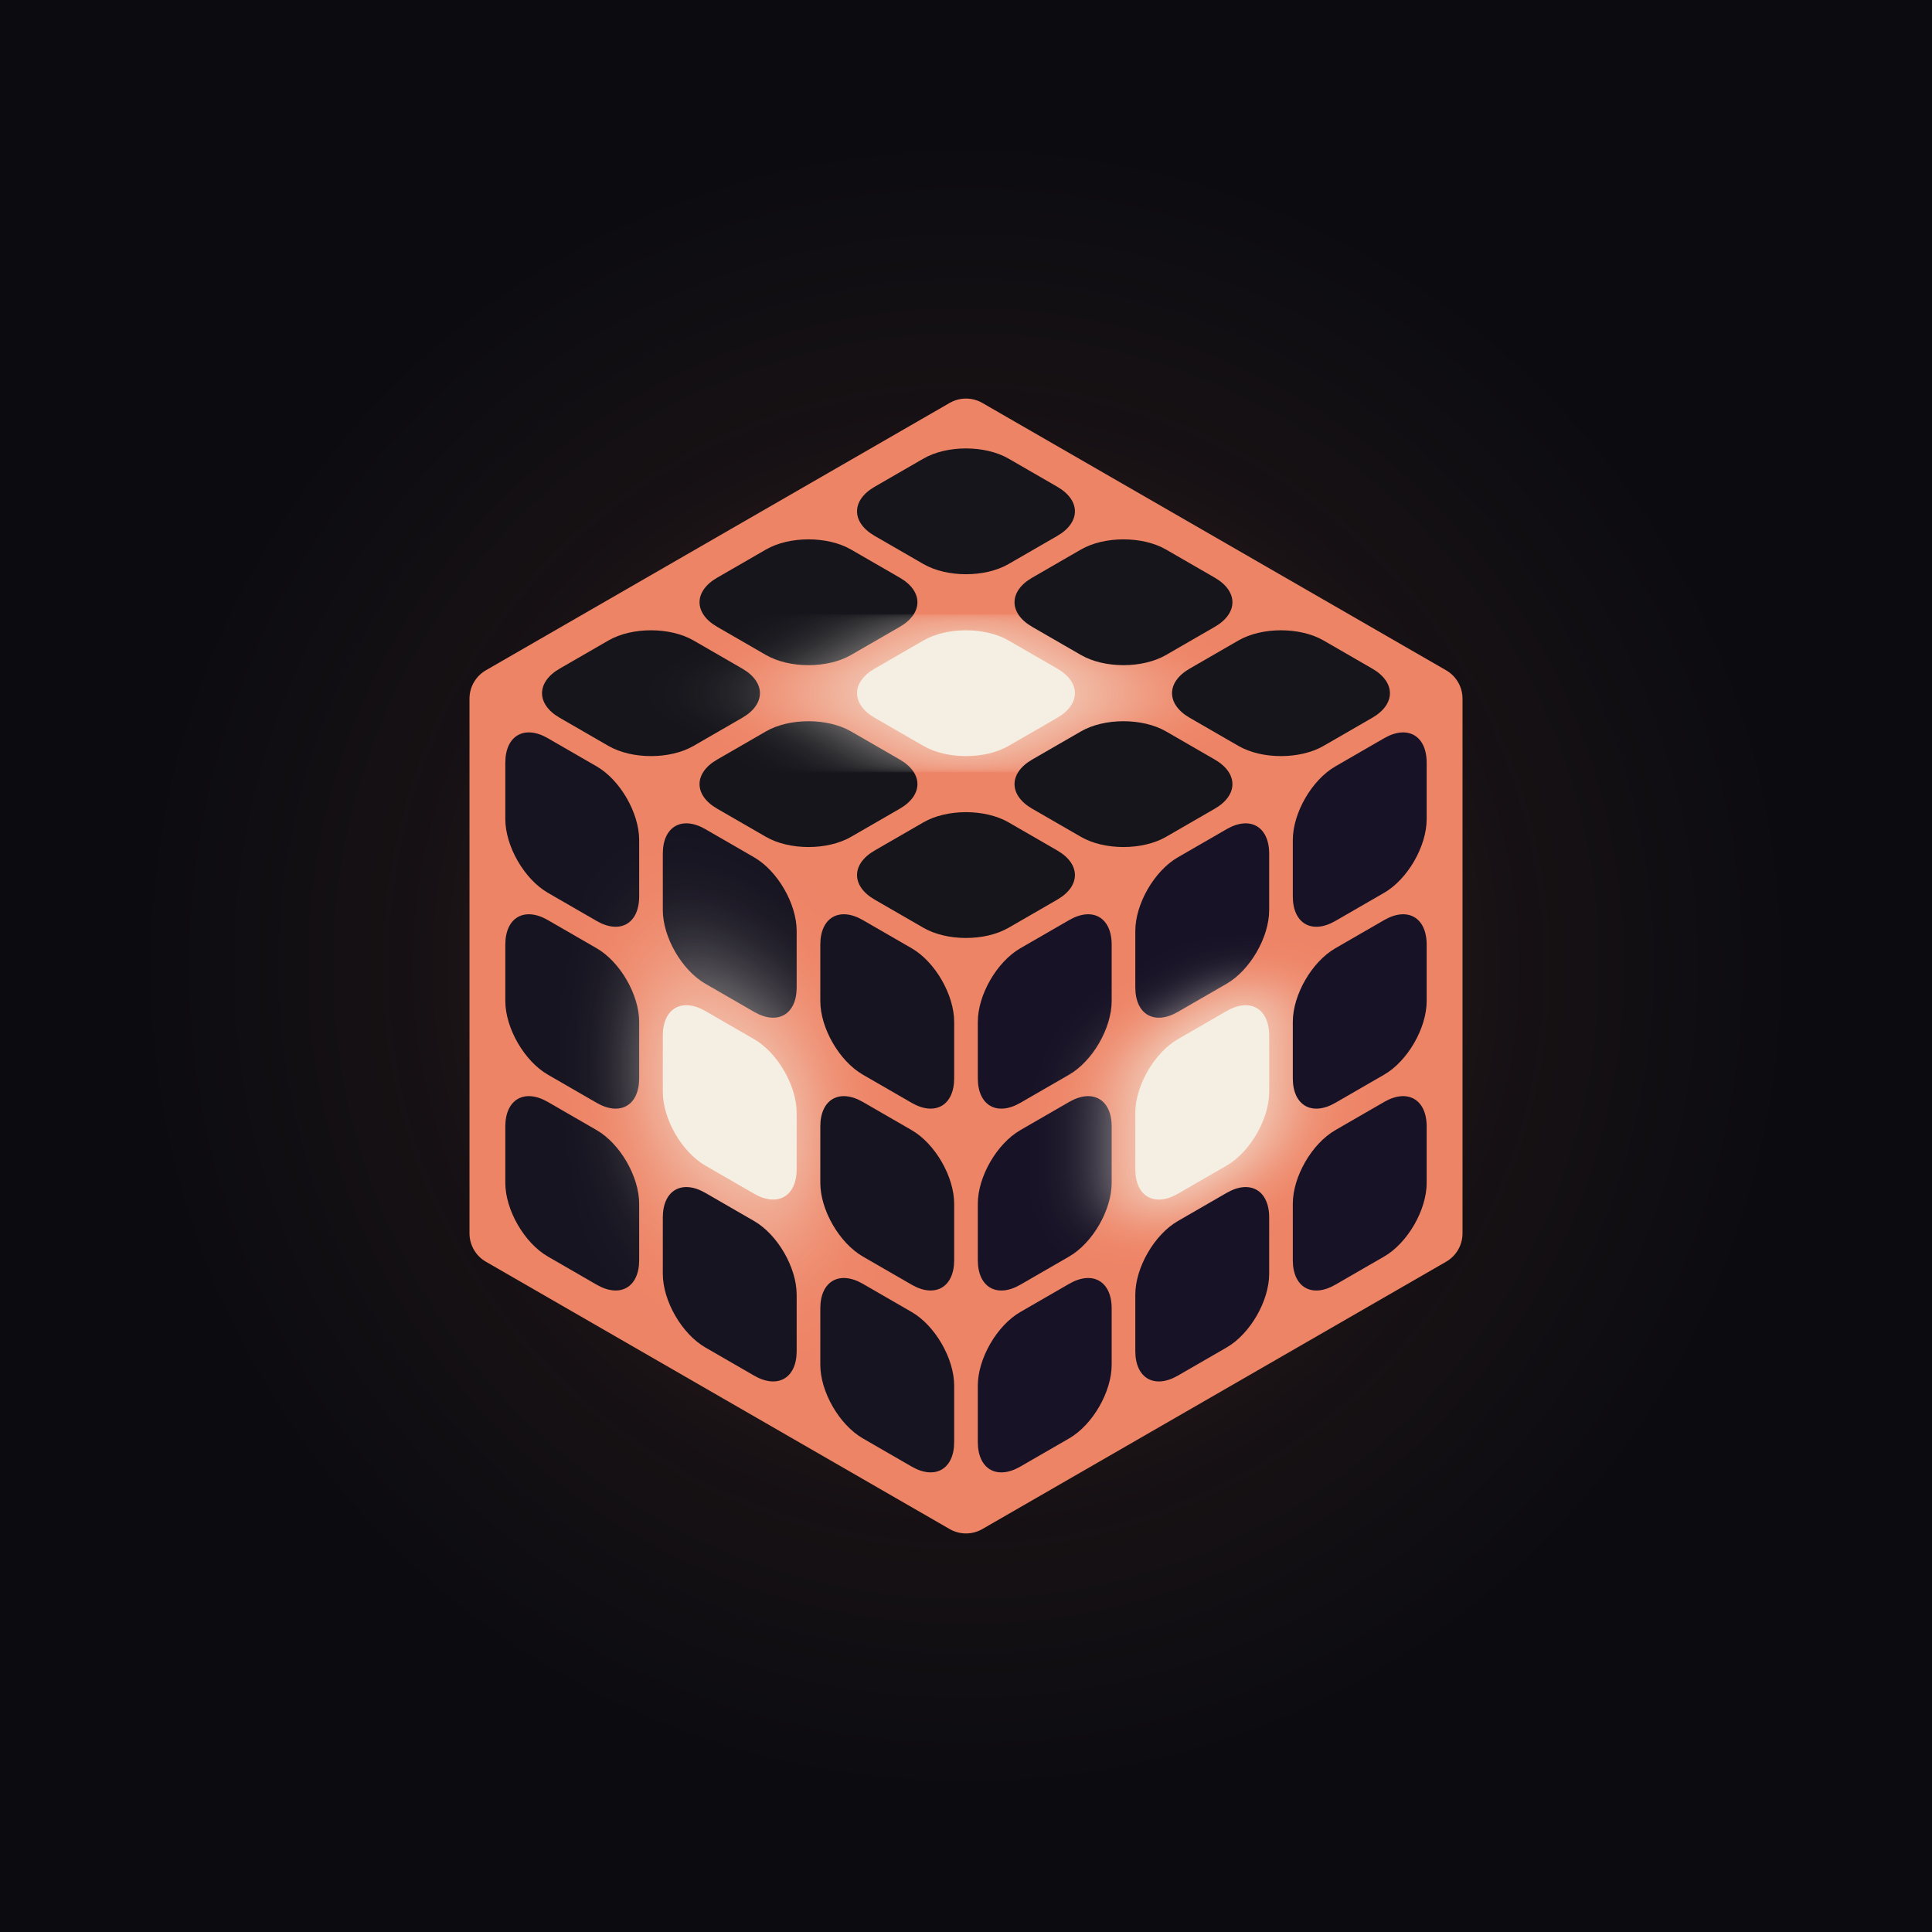
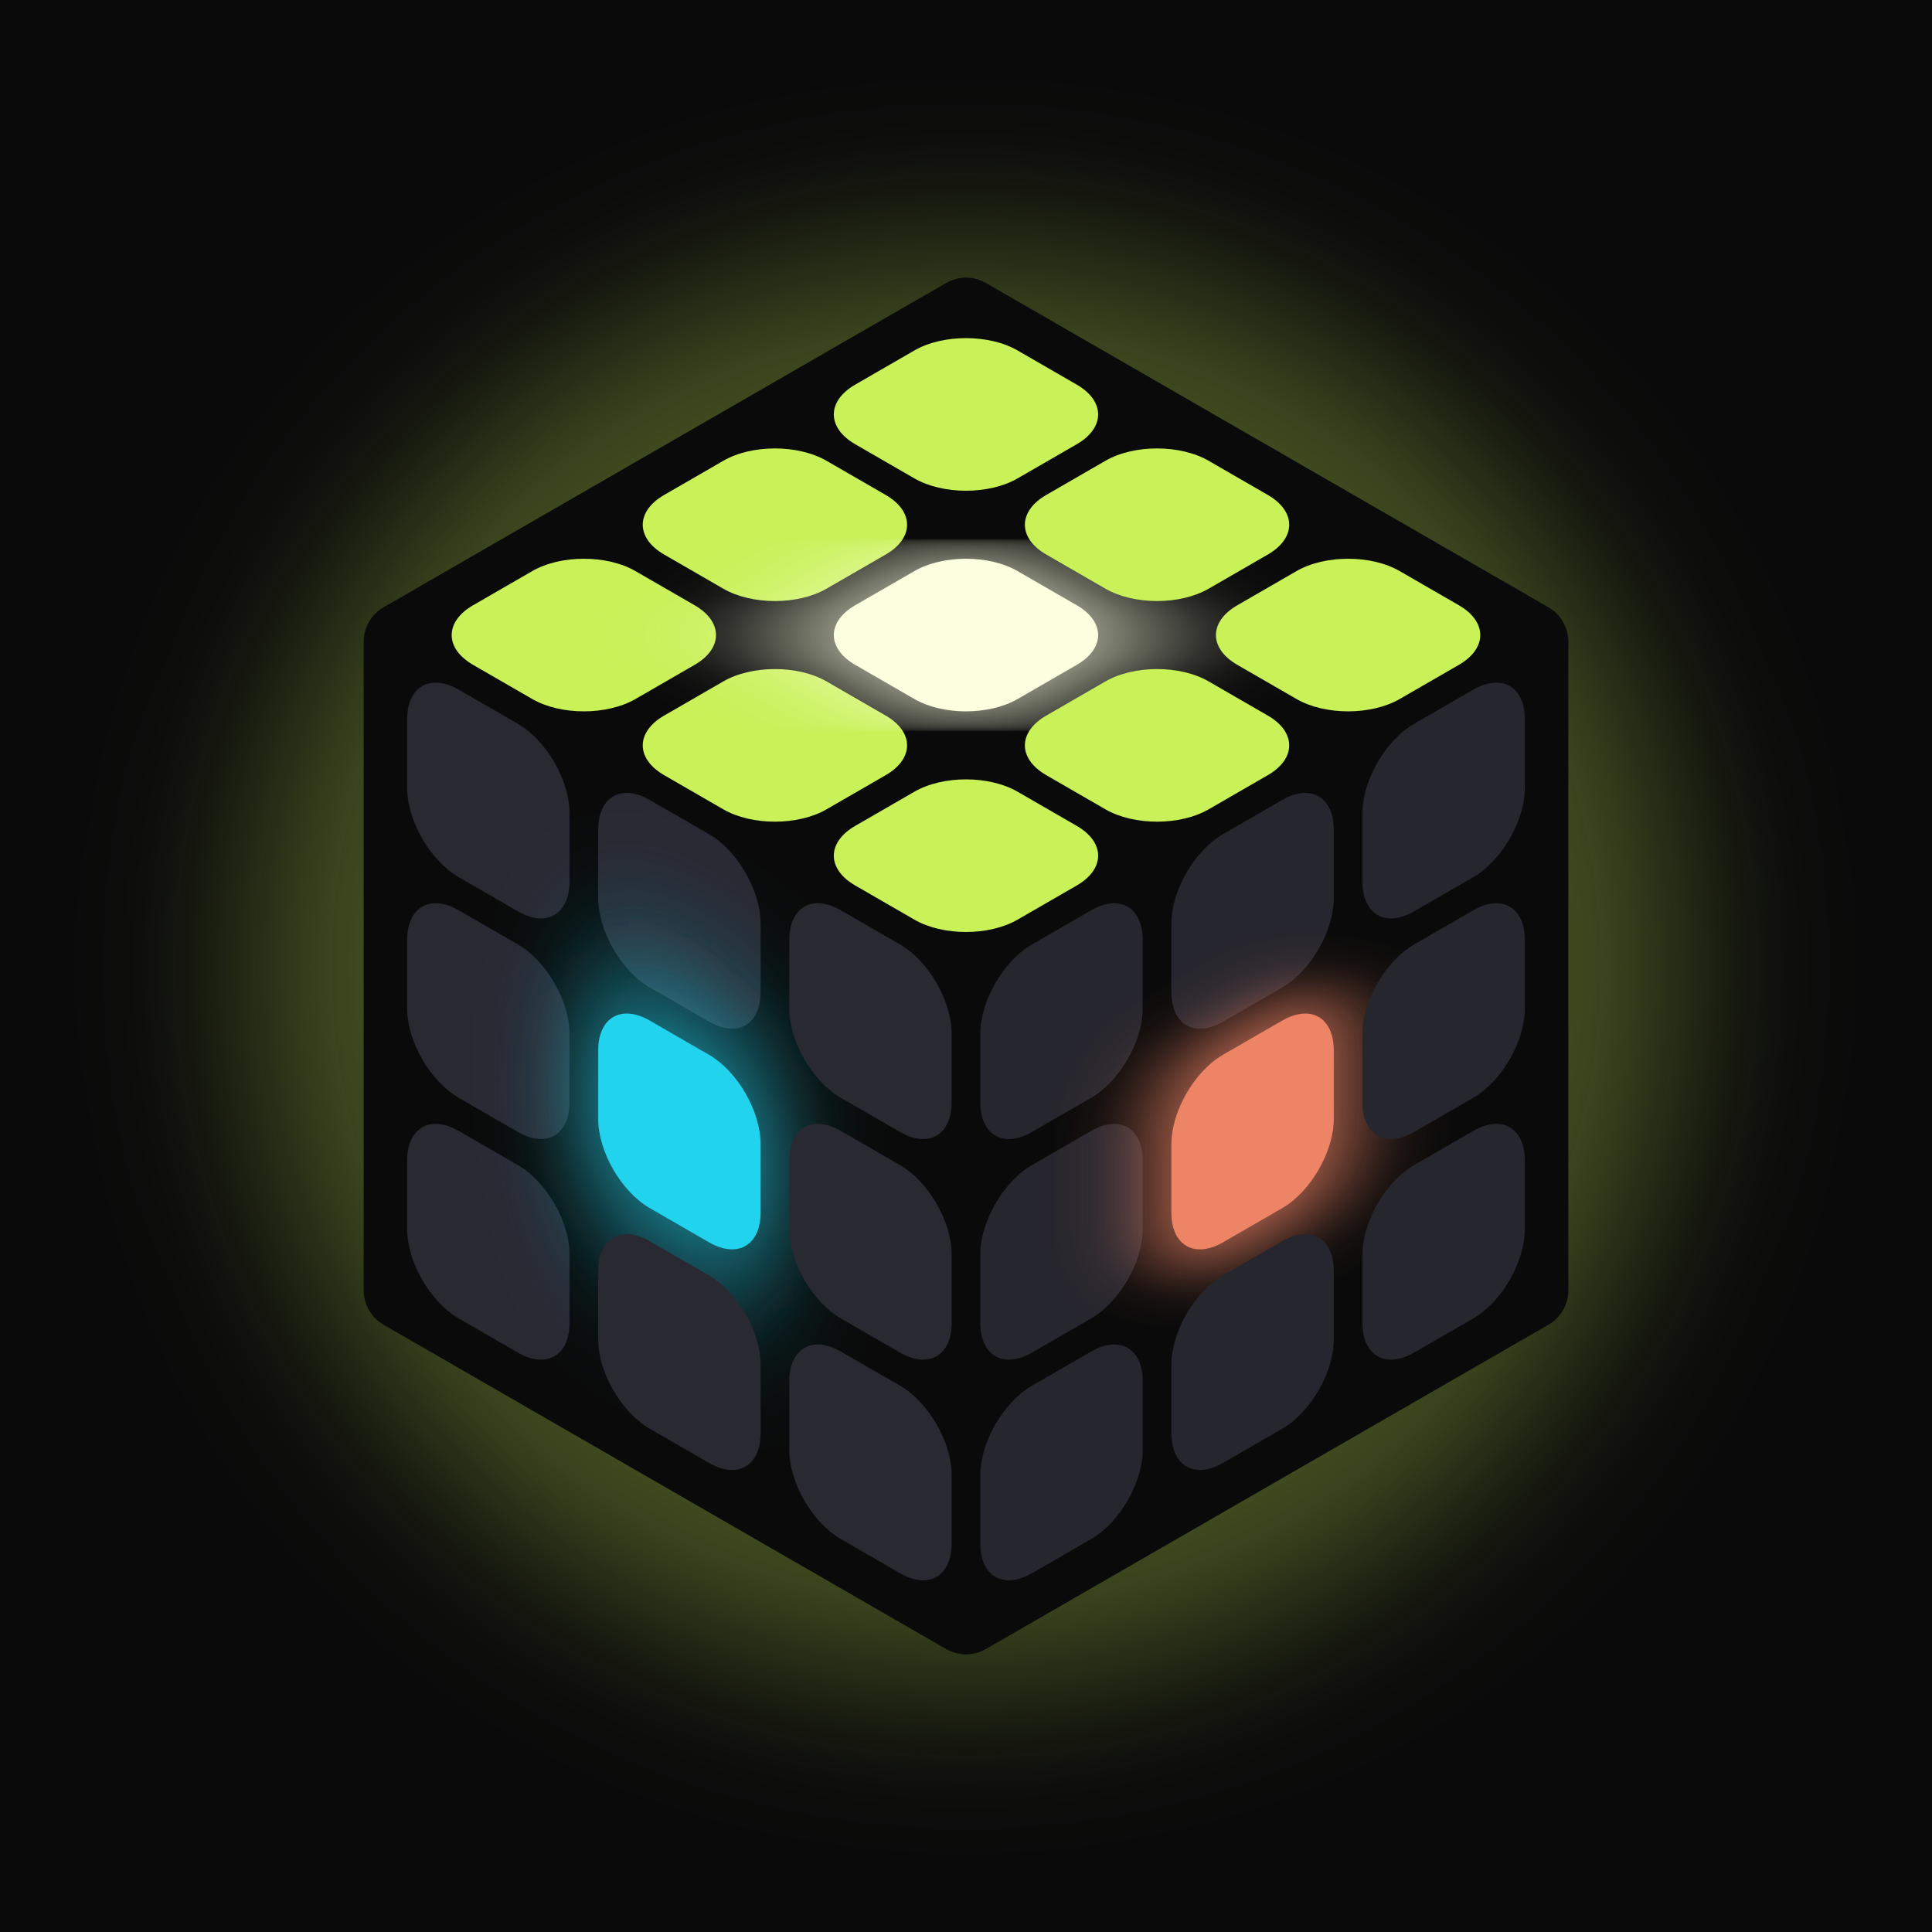
<svg xmlns="http://www.w3.org/2000/svg" viewBox="0 0 1080 1080" width="1080" height="1080">
  <defs>
    <filter id="glow" x="-80%" y="-80%" width="260%" height="260%">
      <feGaussianBlur stdDeviation="8" />
    </filter>
    <filter id="blur40" x="-50%" y="-50%" width="200%" height="200%">
      <feGaussianBlur stdDeviation="45" />
    </filter>
  </defs>
-   <defs>
-     <radialGradient id="rg" cx="50%" cy="50%" r="50%">
-       <stop offset="0" stop-color="#ee8466" stop-opacity="0.3" />
-       <stop offset=".65" stop-color="#ee8466" stop-opacity=".05" />
-       <stop offset="1" stop-color="#ee8466" stop-opacity="0" />
-     </radialGradient>
-   </defs>
-   <rect width="1080" height="1080" fill="#0b0b10" />
-   <circle cx="540" cy="540" r="470" fill="url(#rg)" />
-   <g transform="translate(540,540) scale(3.05)">
-     <path d="M0,-98 L85,-49 L85,49 L0,98 L-85,49 L-85,-49Z" fill="#ee8466" stroke="#ee8466" stroke-width="12" stroke-linejoin="round" />
+   <rect width="1080" height="1080" fill="#0a0a0a" />
+   <circle cx="540" cy="540" r="400" fill="#c9f158" opacity=".30" filter="url(#blur40)" />
+   <g transform="translate(540,540) scale(3.7)">
+     <path d="M0,-98 L85,-49 L85,49 L0,98 L-85,49 L-85,-49Z" fill="#0a0a0a" stroke="#0a0a0a" stroke-width="12" stroke-linejoin="round" />
    <g transform="matrix(0.866,-0.5,0.866,0.5,-86.6,-50)">
-       <rect x="2.5" y="2.5" width="28.33" height="28.33" rx="9" fill="#15151b" />
-       <rect x="2.5" y="35.833" width="28.33" height="28.33" rx="9" fill="#15151b" />
-       <rect x="2.5" y="69.166" width="28.33" height="28.33" rx="9" fill="#15151b" />
-       <rect x="35.833" y="2.5" width="28.33" height="28.33" rx="9" fill="#15151b" />
-       <rect x="32.833" y="32.833" width="34.33" height="34.33" rx="9" fill="#f4efe2" filter="url(#glow)" opacity=".8" />
-       <rect x="35.833" y="35.833" width="28.33" height="28.33" rx="9" fill="#f4efe2" />
-       <rect x="35.833" y="69.166" width="28.33" height="28.33" rx="9" fill="#15151b" />
-       <rect x="69.166" y="2.5" width="28.33" height="28.33" rx="9" fill="#15151b" />
-       <rect x="69.166" y="35.833" width="28.33" height="28.33" rx="9" fill="#15151b" />
-       <rect x="69.166" y="69.166" width="28.33" height="28.33" rx="9" fill="#15151b" />
+       <rect x="2.5" y="2.5" width="28.33" height="28.33" rx="9" fill="#c9f158" />
+       <rect x="2.5" y="35.833" width="28.33" height="28.33" rx="9" fill="#c9f158" />
+       <rect x="2.5" y="69.166" width="28.33" height="28.33" rx="9" fill="#c9f158" />
+       <rect x="35.833" y="2.5" width="28.33" height="28.33" rx="9" fill="#c9f158" />
+       <rect x="32.833" y="32.833" width="34.33" height="34.33" rx="9" fill="#fbffe0" filter="url(#glow)" opacity=".8" />
+       <rect x="35.833" y="35.833" width="28.33" height="28.33" rx="9" fill="#fbffe0" />
+       <rect x="35.833" y="69.166" width="28.33" height="28.33" rx="9" fill="#c9f158" />
+       <rect x="69.166" y="2.5" width="28.33" height="28.33" rx="9" fill="#c9f158" />
+       <rect x="69.166" y="35.833" width="28.33" height="28.33" rx="9" fill="#c9f158" />
+       <rect x="69.166" y="69.166" width="28.33" height="28.33" rx="9" fill="#c9f158" />
    </g>
    <g transform="matrix(0.866,0.5,0,1,-86.6,-50)">
-       <rect x="2.5" y="2.5" width="28.33" height="28.33" rx="9" fill="#161420" />
-       <rect x="2.5" y="35.833" width="28.33" height="28.33" rx="9" fill="#161420" />
-       <rect x="2.5" y="69.166" width="28.33" height="28.33" rx="9" fill="#161420" />
-       <rect x="35.833" y="2.5" width="28.33" height="28.33" rx="9" fill="#161420" />
-       <rect x="32.833" y="32.833" width="34.33" height="34.33" rx="9" fill="#f4efe2" filter="url(#glow)" opacity=".8" />
-       <rect x="35.833" y="35.833" width="28.33" height="28.33" rx="9" fill="#f4efe2" />
-       <rect x="35.833" y="69.166" width="28.33" height="28.33" rx="9" fill="#161420" />
-       <rect x="69.166" y="2.5" width="28.33" height="28.33" rx="9" fill="#161420" />
-       <rect x="69.166" y="35.833" width="28.33" height="28.33" rx="9" fill="#161420" />
-       <rect x="69.166" y="69.166" width="28.33" height="28.33" rx="9" fill="#161420" />
+       <rect x="2.5" y="2.5" width="28.33" height="28.33" rx="9" fill="#292932" />
+       <rect x="2.5" y="35.833" width="28.33" height="28.33" rx="9" fill="#292932" />
+       <rect x="2.5" y="69.166" width="28.33" height="28.33" rx="9" fill="#292932" />
+       <rect x="35.833" y="2.5" width="28.33" height="28.33" rx="9" fill="#292932" />
+       <rect x="32.833" y="32.833" width="34.33" height="34.33" rx="9" fill="#22d3ee" filter="url(#glow)" opacity=".8" />
+       <rect x="35.833" y="35.833" width="28.33" height="28.33" rx="9" fill="#22d3ee" />
+       <rect x="35.833" y="69.166" width="28.33" height="28.33" rx="9" fill="#292932" />
+       <rect x="69.166" y="2.5" width="28.33" height="28.33" rx="9" fill="#292932" />
+       <rect x="69.166" y="35.833" width="28.33" height="28.33" rx="9" fill="#292932" />
+       <rect x="69.166" y="69.166" width="28.33" height="28.33" rx="9" fill="#292932" />
    </g>
    <g transform="matrix(0.866,-0.5,0,1,0,0)">
-       <rect x="2.5" y="2.5" width="28.33" height="28.33" rx="9" fill="#171225" />
-       <rect x="2.5" y="35.833" width="28.33" height="28.33" rx="9" fill="#171225" />
-       <rect x="2.5" y="69.166" width="28.33" height="28.33" rx="9" fill="#171225" />
-       <rect x="35.833" y="2.5" width="28.33" height="28.33" rx="9" fill="#171225" />
-       <rect x="32.833" y="32.833" width="34.33" height="34.33" rx="9" fill="#f4efe2" filter="url(#glow)" opacity=".8" />
-       <rect x="35.833" y="35.833" width="28.33" height="28.33" rx="9" fill="#f4efe2" />
-       <rect x="35.833" y="69.166" width="28.33" height="28.33" rx="9" fill="#171225" />
-       <rect x="69.166" y="2.5" width="28.33" height="28.33" rx="9" fill="#171225" />
-       <rect x="69.166" y="35.833" width="28.33" height="28.33" rx="9" fill="#171225" />
-       <rect x="69.166" y="69.166" width="28.33" height="28.33" rx="9" fill="#171225" />
+       <rect x="2.5" y="2.5" width="28.33" height="28.33" rx="9" fill="#26262e" />
+       <rect x="2.5" y="35.833" width="28.33" height="28.33" rx="9" fill="#26262e" />
+       <rect x="2.5" y="69.166" width="28.33" height="28.33" rx="9" fill="#26262e" />
+       <rect x="35.833" y="2.5" width="28.33" height="28.33" rx="9" fill="#26262e" />
+       <rect x="32.833" y="32.833" width="34.33" height="34.33" rx="9" fill="#ee8466" filter="url(#glow)" opacity=".8" />
+       <rect x="35.833" y="35.833" width="28.33" height="28.33" rx="9" fill="#ee8466" />
+       <rect x="35.833" y="69.166" width="28.33" height="28.33" rx="9" fill="#26262e" />
+       <rect x="69.166" y="2.5" width="28.33" height="28.33" rx="9" fill="#26262e" />
+       <rect x="69.166" y="35.833" width="28.33" height="28.33" rx="9" fill="#26262e" />
+       <rect x="69.166" y="69.166" width="28.33" height="28.33" rx="9" fill="#26262e" />
    </g>
  </g>
</svg>
